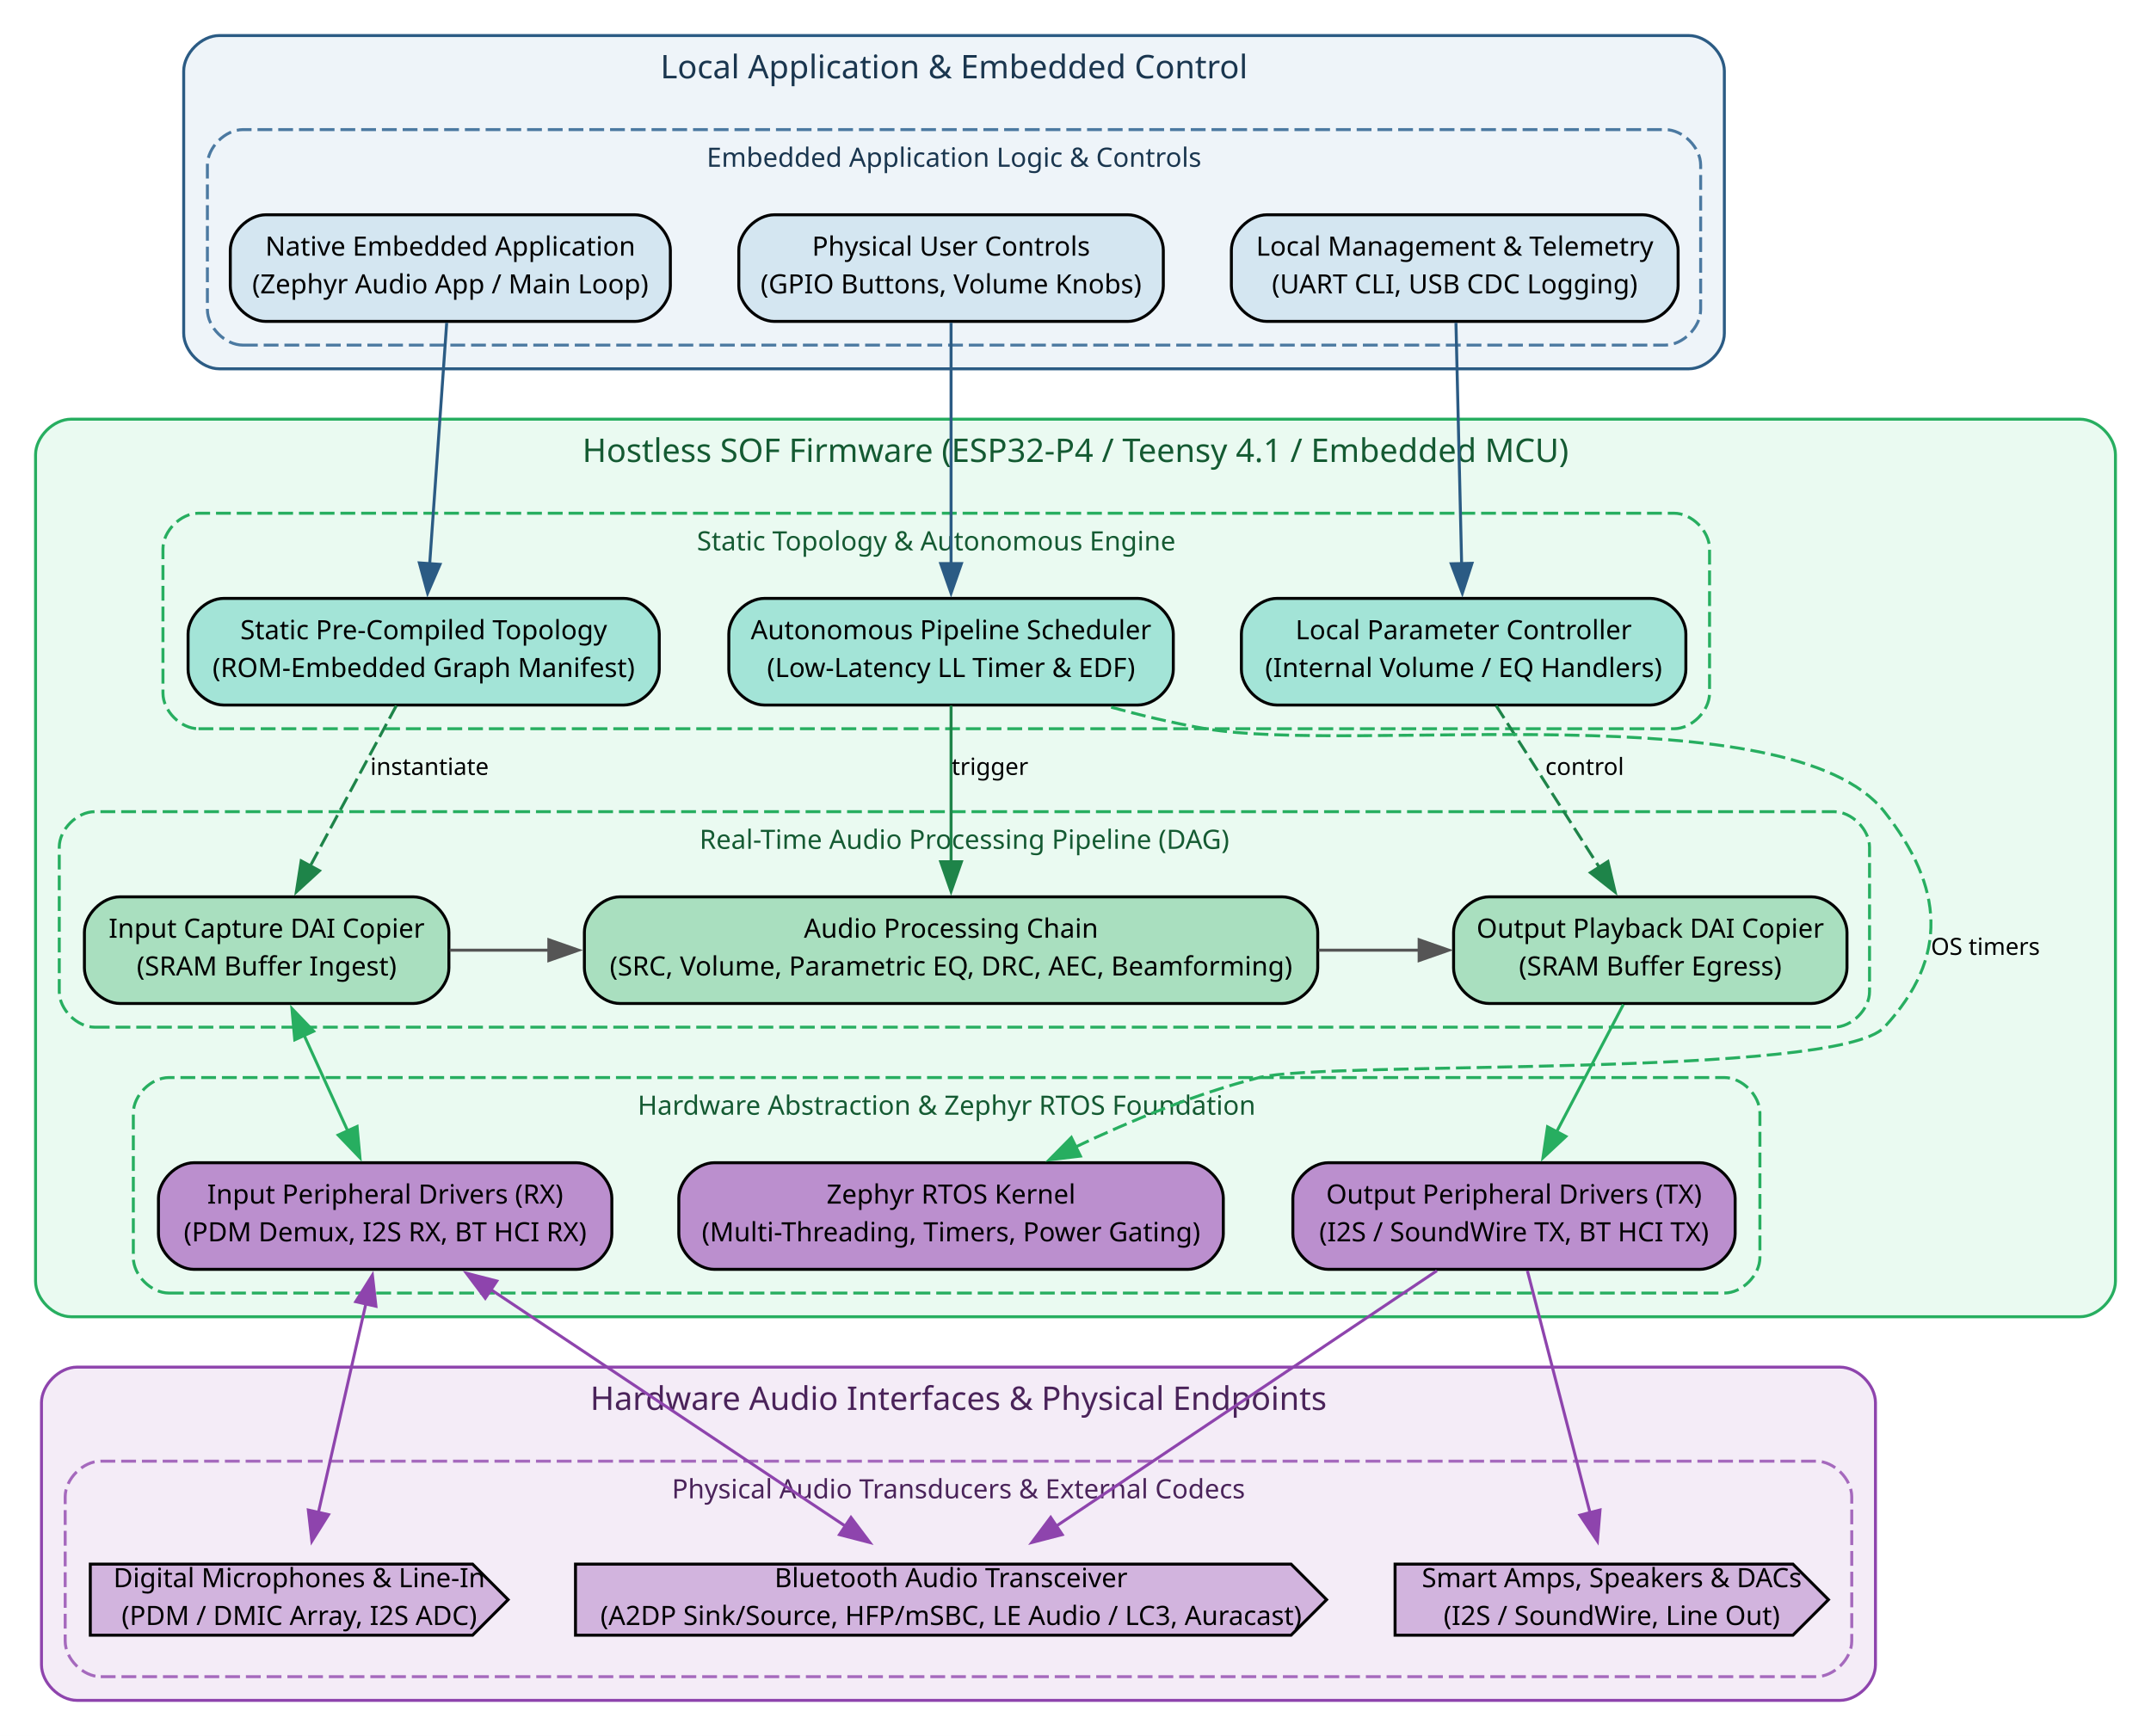
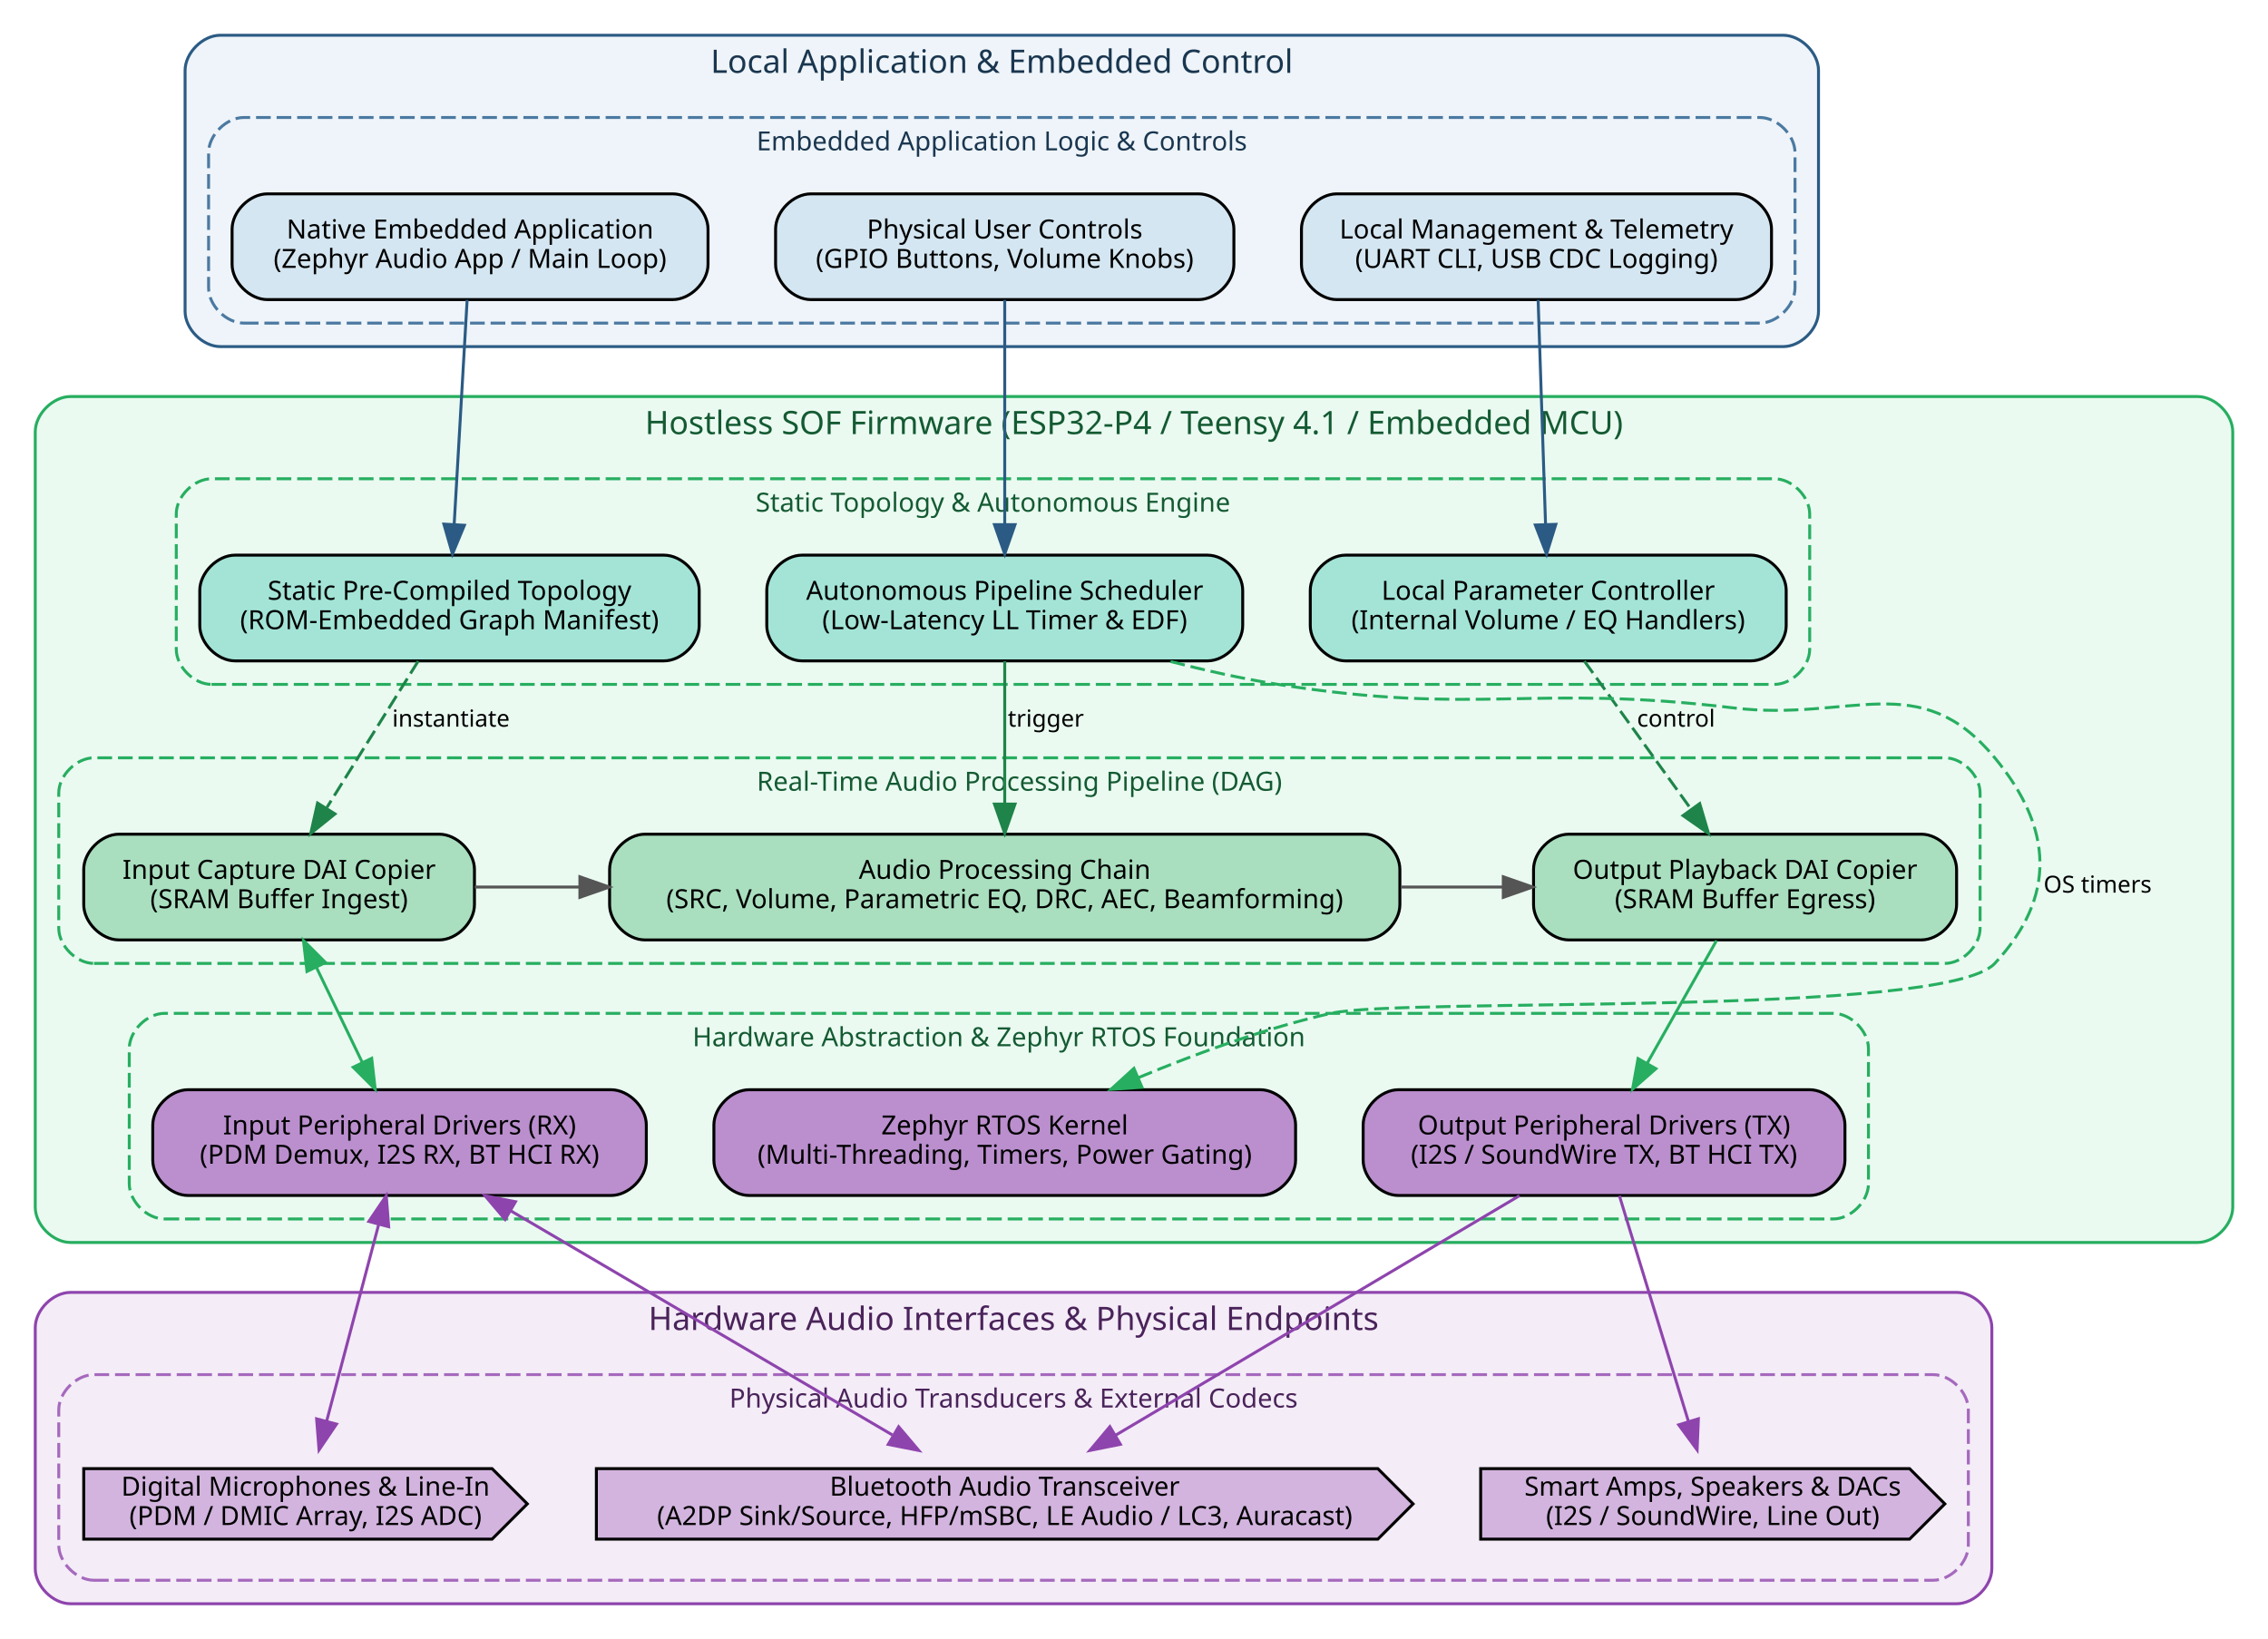
- <svg xmlns="http://www.w3.org/2000/svg" width="726pt" height="586pt" viewBox="0.00 0.00 726.00 586.00">
-   <g id="graph0" class="graph" transform="scale(1 1) rotate(0) translate(4 582)">
-     <polygon fill="white" stroke="none" points="-4,4 -4,-582 722,-582 722,4 -4,4" />
+ <svg xmlns="http://www.w3.org/2000/svg" width="772pt" height="558pt" viewBox="0.00 0.00 772.00 558.00">
+   <g id="graph0" class="graph" transform="scale(1 1) rotate(0) translate(4 554)">
+     <polygon fill="white" stroke="transparent" points="-4,4 -4,-554 768,-554 768,4 -4,4" />
    <g id="clust1" class="cluster">
-       <path fill="#eef4f9" stroke="#2b5b84" d="M70,-457.5C70,-457.5 566,-457.5 566,-457.5 572,-457.5 578,-463.5 578,-469.5 578,-469.5 578,-558 578,-558 578,-564 572,-570 566,-570 566,-570 70,-570 70,-570 64,-570 58,-564 58,-558 58,-558 58,-469.5 58,-469.5 58,-463.5 64,-457.5 70,-457.5" />
-       <text xml:space="preserve" text-anchor="middle" x="318" y="-555.55" font-family="Verdana-Bold" font-size="11.00" fill="#1a364f">Local Application &amp; Embedded Control</text>
+       <path fill="#eef4f9" stroke="#2b5b84" d="M71,-436C71,-436 603,-436 603,-436 609,-436 615,-442 615,-448 615,-448 615,-530 615,-530 615,-536 609,-542 603,-542 603,-542 71,-542 71,-542 65,-542 59,-536 59,-530 59,-530 59,-448 59,-448 59,-442 65,-436 71,-436" />
+       <text text-anchor="middle" x="337" y="-529.2" font-family="Verdana-Bold" font-size="11.00" fill="#1a364f">Local Application &amp; Embedded Control</text>
    </g>
    <g id="clust2" class="cluster">
-       <path fill="none" stroke="#4b79a1" stroke-dasharray="5,2" d="M78,-465.5C78,-465.5 558,-465.5 558,-465.5 564,-465.5 570,-471.5 570,-477.5 570,-477.5 570,-526.25 570,-526.25 570,-532.25 564,-538.25 558,-538.25 558,-538.25 78,-538.25 78,-538.25 72,-538.25 66,-532.25 66,-526.25 66,-526.25 66,-477.5 66,-477.5 66,-471.5 72,-465.5 78,-465.5" />
-       <text xml:space="preserve" text-anchor="middle" x="318" y="-525.7" font-family="Verdana-Bold" font-size="9.00" fill="#1a364f">Embedded Application Logic &amp; Controls</text>
+       <path fill="none" stroke="#4b79a1" stroke-dasharray="5,2" d="M79,-444C79,-444 595,-444 595,-444 601,-444 607,-450 607,-456 607,-456 607,-502 607,-502 607,-508 601,-514 595,-514 595,-514 79,-514 79,-514 73,-514 67,-508 67,-502 67,-502 67,-456 67,-456 67,-450 73,-444 79,-444" />
+       <text text-anchor="middle" x="337" y="-502.8" font-family="Verdana-Bold" font-size="9.00" fill="#1a364f">Embedded Application Logic &amp; Controls</text>
    </g>
    <g id="clust4" class="cluster">
-       <path fill="#eafaf1" stroke="#27ae60" d="M20,-137.5C20,-137.5 698,-137.5 698,-137.5 704,-137.5 710,-143.5 710,-149.5 710,-149.5 710,-428.5 710,-428.5 710,-434.5 704,-440.5 698,-440.5 698,-440.5 20,-440.5 20,-440.5 14,-440.5 8,-434.5 8,-428.5 8,-428.5 8,-149.5 8,-149.5 8,-143.5 14,-137.5 20,-137.5" />
-       <text xml:space="preserve" text-anchor="middle" x="359" y="-426.05" font-family="Verdana-Bold" font-size="11.00" fill="#145a32">Hostless SOF Firmware (ESP32-P4 / Teensy 4.1 / Embedded MCU)</text>
+       <path fill="#eafaf1" stroke="#27ae60" d="M20,-131C20,-131 744,-131 744,-131 750,-131 756,-137 756,-143 756,-143 756,-407 756,-407 756,-413 750,-419 744,-419 744,-419 20,-419 20,-419 14,-419 8,-413 8,-407 8,-407 8,-143 8,-143 8,-137 14,-131 20,-131" />
+       <text text-anchor="middle" x="382" y="-406.2" font-family="Verdana-Bold" font-size="11.00" fill="#145a32">Hostless SOF Firmware (ESP32-P4 / Teensy 4.1 / Embedded MCU)</text>
    </g>
    <g id="clust5" class="cluster">
-       <path fill="none" stroke="#27ae60" stroke-dasharray="5,2" d="M63,-336C63,-336 561,-336 561,-336 567,-336 573,-342 573,-348 573,-348 573,-396.75 573,-396.75 573,-402.75 567,-408.75 561,-408.75 561,-408.75 63,-408.75 63,-408.75 57,-408.75 51,-402.75 51,-396.75 51,-396.75 51,-348 51,-348 51,-342 57,-336 63,-336" />
-       <text xml:space="preserve" text-anchor="middle" x="312" y="-396.2" font-family="Verdana-Bold" font-size="9.00" fill="#145a32">Static Topology &amp; Autonomous Engine</text>
+       <path fill="none" stroke="#27ae60" stroke-dasharray="5,2" d="M68,-321C68,-321 600,-321 600,-321 606,-321 612,-327 612,-333 612,-333 612,-379 612,-379 612,-385 606,-391 600,-391 600,-391 68,-391 68,-391 62,-391 56,-385 56,-379 56,-379 56,-333 56,-333 56,-327 62,-321 68,-321" />
+       <text text-anchor="middle" x="334" y="-379.8" font-family="Verdana-Bold" font-size="9.00" fill="#145a32">Static Topology &amp; Autonomous Engine</text>
    </g>
    <g id="clust7" class="cluster">
-       <path fill="none" stroke="#27ae60" stroke-dasharray="5,2" d="M28,-235.25C28,-235.25 615,-235.25 615,-235.25 621,-235.25 627,-241.25 627,-247.25 627,-247.25 627,-296 627,-296 627,-302 621,-308 615,-308 615,-308 28,-308 28,-308 22,-308 16,-302 16,-296 16,-296 16,-247.25 16,-247.25 16,-241.25 22,-235.25 28,-235.25" />
-       <text xml:space="preserve" text-anchor="middle" x="321.5" y="-295.45" font-family="Verdana-Bold" font-size="9.00" fill="#145a32">Real-Time Audio Processing Pipeline (DAG)</text>
+       <path fill="none" stroke="#27ae60" stroke-dasharray="5,2" d="M28,-226C28,-226 658,-226 658,-226 664,-226 670,-232 670,-238 670,-238 670,-284 670,-284 670,-290 664,-296 658,-296 658,-296 28,-296 28,-296 22,-296 16,-290 16,-284 16,-284 16,-238 16,-238 16,-232 22,-226 28,-226" />
+       <text text-anchor="middle" x="343" y="-284.8" font-family="Verdana-Bold" font-size="9.00" fill="#145a32">Real-Time Audio Processing Pipeline (DAG)</text>
    </g>
    <g id="clust9" class="cluster">
-       <path fill="none" stroke="#27ae60" stroke-dasharray="5,2" d="M53,-145.5C53,-145.5 578,-145.5 578,-145.5 584,-145.5 590,-151.5 590,-157.5 590,-157.5 590,-206.25 590,-206.25 590,-212.25 584,-218.25 578,-218.25 578,-218.25 53,-218.25 53,-218.25 47,-218.25 41,-212.25 41,-206.25 41,-206.25 41,-157.5 41,-157.5 41,-151.5 47,-145.5 53,-145.5" />
-       <text xml:space="preserve" text-anchor="middle" x="315.5" y="-205.7" font-family="Verdana-Bold" font-size="9.00" fill="#145a32">Hardware Abstraction &amp; Zephyr RTOS Foundation</text>
+       <path fill="none" stroke="#27ae60" stroke-dasharray="5,2" d="M52,-139C52,-139 620,-139 620,-139 626,-139 632,-145 632,-151 632,-151 632,-197 632,-197 632,-203 626,-209 620,-209 620,-209 52,-209 52,-209 46,-209 40,-203 40,-197 40,-197 40,-151 40,-151 40,-145 46,-139 52,-139" />
+       <text text-anchor="middle" x="336" y="-197.8" font-family="Verdana-Bold" font-size="9.00" fill="#145a32">Hardware Abstraction &amp; Zephyr RTOS Foundation</text>
    </g>
    <g id="clust11" class="cluster">
-       <path fill="#f4ecf7" stroke="#8e44ad" d="M22,-8C22,-8 617,-8 617,-8 623,-8 629,-14 629,-20 629,-20 629,-108.5 629,-108.5 629,-114.5 623,-120.5 617,-120.5 617,-120.5 22,-120.5 22,-120.5 16,-120.5 10,-114.5 10,-108.5 10,-108.5 10,-20 10,-20 10,-14 16,-8 22,-8" />
-       <text xml:space="preserve" text-anchor="middle" x="319.5" y="-106.05" font-family="Verdana-Bold" font-size="11.00" fill="#4a235a">Hardware Audio Interfaces &amp; Physical Endpoints</text>
+       <path fill="#f4ecf7" stroke="#8e44ad" d="M20,-8C20,-8 662,-8 662,-8 668,-8 674,-14 674,-20 674,-20 674,-102 674,-102 674,-108 668,-114 662,-114 662,-114 20,-114 20,-114 14,-114 8,-108 8,-102 8,-102 8,-20 8,-20 8,-14 14,-8 20,-8" />
+       <text text-anchor="middle" x="341" y="-101.2" font-family="Verdana-Bold" font-size="11.00" fill="#4a235a">Hardware Audio Interfaces &amp; Physical Endpoints</text>
    </g>
    <g id="clust12" class="cluster">
-       <path fill="none" stroke="#a569bd" stroke-dasharray="5,2" d="M30,-16C30,-16 609,-16 609,-16 615,-16 621,-22 621,-28 621,-28 621,-76.75 621,-76.75 621,-82.75 615,-88.75 609,-88.75 609,-88.75 30,-88.75 30,-88.75 24,-88.75 18,-82.75 18,-76.75 18,-76.75 18,-28 18,-28 18,-22 24,-16 30,-16" />
-       <text xml:space="preserve" text-anchor="middle" x="319.5" y="-76.2" font-family="Verdana-Bold" font-size="9.00" fill="#4a235a">Physical Audio Transducers &amp; External Codecs</text>
+       <path fill="none" stroke="#a569bd" stroke-dasharray="5,2" d="M28,-16C28,-16 654,-16 654,-16 660,-16 666,-22 666,-28 666,-28 666,-74 666,-74 666,-80 660,-86 654,-86 654,-86 28,-86 28,-86 22,-86 16,-80 16,-74 16,-74 16,-28 16,-28 16,-22 22,-16 28,-16" />
+       <text text-anchor="middle" x="341" y="-74.8" font-family="Verdana-Bold" font-size="9.00" fill="#4a235a">Physical Audio Transducers &amp; External Codecs</text>
    </g>
    <g id="node1" class="node">
-       <path fill="#d4e6f1" stroke="black" d="M210.26,-509.5C210.26,-509.5 85.74,-509.5 85.74,-509.5 79.74,-509.5 73.73,-503.5 73.73,-497.5 73.73,-497.5 73.73,-485.5 73.73,-485.5 73.73,-479.5 79.73,-473.5 85.73,-473.5 85.73,-473.5 210.26,-473.5 210.26,-473.5 216.26,-473.5 222.26,-479.5 222.26,-485.5 222.26,-485.5 222.26,-497.5 222.26,-497.5 222.26,-503.5 216.26,-509.5 210.26,-509.5" />
-       <text xml:space="preserve" text-anchor="middle" x="148" y="-495.7" font-family="verdana" font-size="9.00">Native Embedded Application</text>
-       <text xml:space="preserve" text-anchor="middle" x="148" y="-482.95" font-family="verdana" font-size="9.00">(Zephyr Audio App / Main Loop)</text>
+       <path fill="#d4e6f1" stroke="black" d="M225,-488C225,-488 87,-488 87,-488 81,-488 75,-482 75,-476 75,-476 75,-464 75,-464 75,-458 81,-452 87,-452 87,-452 225,-452 225,-452 231,-452 237,-458 237,-464 237,-464 237,-476 237,-476 237,-482 231,-488 225,-488" />
+       <text text-anchor="middle" x="156" y="-472.8" font-family="verdana" font-size="9.00">Native Embedded Application</text>
+       <text text-anchor="middle" x="156" y="-462.8" font-family="verdana" font-size="9.00">(Zephyr Audio App / Main Loop)</text>
    </g>
    <g id="node4" class="node">
-       <path fill="#a3e4d7" stroke="black" d="M206.51,-380C206.51,-380 71.49,-380 71.49,-380 65.49,-380 59.48,-374 59.48,-368 59.48,-368 59.48,-356 59.48,-356 59.48,-350 65.48,-344 71.48,-344 71.48,-344 206.51,-344 206.51,-344 212.51,-344 218.51,-350 218.51,-356 218.51,-356 218.51,-368 218.51,-368 218.51,-374 212.51,-380 206.51,-380" />
-       <text xml:space="preserve" text-anchor="middle" x="139" y="-366.2" font-family="verdana" font-size="9.00">Static Pre-Compiled Topology</text>
-       <text xml:space="preserve" text-anchor="middle" x="139" y="-353.45" font-family="verdana" font-size="9.00">(ROM-Embedded Graph Manifest)</text>
+       <path fill="#a3e4d7" stroke="black" d="M222,-365C222,-365 76,-365 76,-365 70,-365 64,-359 64,-353 64,-353 64,-341 64,-341 64,-335 70,-329 76,-329 76,-329 222,-329 222,-329 228,-329 234,-335 234,-341 234,-341 234,-353 234,-353 234,-359 228,-365 222,-365" />
+       <text text-anchor="middle" x="149" y="-349.8" font-family="verdana" font-size="9.00">Static Pre-Compiled Topology</text>
+       <text text-anchor="middle" x="149" y="-339.8" font-family="verdana" font-size="9.00">(ROM-Embedded Graph Manifest)</text>
    </g>
    <g id="edge6" class="edge">
-       <path fill="none" stroke="#2b5b84" d="M146.77,-473.04C145.29,-452.06 142.78,-416.56 141.02,-391.57" />
-       <polygon fill="#2b5b84" stroke="#2b5b84" points="144.52,-391.49 140.32,-381.76 137.54,-391.98 144.52,-391.49" />
+       <path fill="none" stroke="#2b5b84" d="M155.01,-451.92C153.86,-432.04 151.95,-398.92 150.59,-375.42" />
+       <polygon fill="#2b5b84" stroke="#2b5b84" points="154.08,-375.17 150.01,-365.38 147.09,-375.57 154.08,-375.17" />
    </g>
    <g id="node2" class="node">
-       <path fill="#d4e6f1" stroke="black" d="M376.64,-509.5C376.64,-509.5 257.36,-509.5 257.36,-509.5 251.36,-509.5 245.36,-503.5 245.36,-497.5 245.36,-497.5 245.36,-485.5 245.36,-485.5 245.36,-479.5 251.36,-473.5 257.36,-473.5 257.36,-473.5 376.64,-473.5 376.64,-473.5 382.64,-473.5 388.64,-479.5 388.64,-485.5 388.64,-485.5 388.64,-497.5 388.64,-497.5 388.64,-503.5 382.64,-509.5 376.64,-509.5" />
-       <text xml:space="preserve" text-anchor="middle" x="317" y="-495.7" font-family="verdana" font-size="9.00">Physical User Controls</text>
-       <text xml:space="preserve" text-anchor="middle" x="317" y="-482.95" font-family="verdana" font-size="9.00">(GPIO Buttons, Volume Knobs)</text>
+       <path fill="#d4e6f1" stroke="black" d="M404,-488C404,-488 272,-488 272,-488 266,-488 260,-482 260,-476 260,-476 260,-464 260,-464 260,-458 266,-452 272,-452 272,-452 404,-452 404,-452 410,-452 416,-458 416,-464 416,-464 416,-476 416,-476 416,-482 410,-488 404,-488" />
+       <text text-anchor="middle" x="338" y="-472.8" font-family="verdana" font-size="9.00">Physical User Controls</text>
+       <text text-anchor="middle" x="338" y="-462.8" font-family="verdana" font-size="9.00">(GPIO Buttons, Volume Knobs)</text>
    </g>
    <g id="node5" class="node">
-       <path fill="#a3e4d7" stroke="black" d="M380.01,-380C380.01,-380 253.99,-380 253.99,-380 247.99,-380 241.99,-374 241.99,-368 241.99,-368 241.99,-356 241.99,-356 241.99,-350 247.99,-344 253.99,-344 253.99,-344 380.01,-344 380.01,-344 386.01,-344 392.01,-350 392.01,-356 392.01,-356 392.01,-368 392.01,-368 392.01,-374 386.01,-380 380.01,-380" />
-       <text xml:space="preserve" text-anchor="middle" x="317" y="-366.2" font-family="verdana" font-size="9.00">Autonomous Pipeline Scheduler</text>
-       <text xml:space="preserve" text-anchor="middle" x="317" y="-353.45" font-family="verdana" font-size="9.00">(Low-Latency LL Timer &amp; EDF)</text>
+       <path fill="#a3e4d7" stroke="black" d="M407,-365C407,-365 269,-365 269,-365 263,-365 257,-359 257,-353 257,-353 257,-341 257,-341 257,-335 263,-329 269,-329 269,-329 407,-329 407,-329 413,-329 419,-335 419,-341 419,-341 419,-353 419,-353 419,-359 413,-365 407,-365" />
+       <text text-anchor="middle" x="338" y="-349.8" font-family="verdana" font-size="9.00">Autonomous Pipeline Scheduler</text>
+       <text text-anchor="middle" x="338" y="-339.8" font-family="verdana" font-size="9.00">(Low-Latency LL Timer &amp; EDF)</text>
    </g>
    <g id="edge3" class="edge">
-       <path fill="none" stroke="#2b5b84" d="M317,-473.04C317,-452.06 317,-416.56 317,-391.57" />
-       <polygon fill="#2b5b84" stroke="#2b5b84" points="320.5,-391.76 317,-381.76 313.5,-391.76 320.5,-391.76" />
+       <path fill="none" stroke="#2b5b84" d="M338,-451.92C338,-432.04 338,-398.92 338,-375.42" />
+       <polygon fill="#2b5b84" stroke="#2b5b84" points="341.5,-375.38 338,-365.38 334.5,-375.38 341.5,-375.38" />
    </g>
    <g id="node3" class="node">
-       <path fill="#d4e6f1" stroke="black" d="M550.39,-509.5C550.39,-509.5 423.61,-509.5 423.61,-509.5 417.61,-509.5 411.61,-503.5 411.61,-497.5 411.61,-497.5 411.61,-485.5 411.61,-485.5 411.61,-479.5 417.61,-473.5 423.61,-473.5 423.61,-473.5 550.39,-473.5 550.39,-473.5 556.39,-473.5 562.39,-479.5 562.39,-485.5 562.39,-485.5 562.39,-497.5 562.39,-497.5 562.39,-503.5 556.39,-509.5 550.39,-509.5" />
-       <text xml:space="preserve" text-anchor="middle" x="487" y="-495.7" font-family="verdana" font-size="9.00">Local Management &amp; Telemetry</text>
-       <text xml:space="preserve" text-anchor="middle" x="487" y="-482.95" font-family="verdana" font-size="9.00">(UART CLI, USB CDC Logging)</text>
+       <path fill="#d4e6f1" stroke="black" d="M587,-488C587,-488 451,-488 451,-488 445,-488 439,-482 439,-476 439,-476 439,-464 439,-464 439,-458 445,-452 451,-452 451,-452 587,-452 587,-452 593,-452 599,-458 599,-464 599,-464 599,-476 599,-476 599,-482 593,-488 587,-488" />
+       <text text-anchor="middle" x="519" y="-472.8" font-family="verdana" font-size="9.00">Local Management &amp; Telemetry</text>
+       <text text-anchor="middle" x="519" y="-462.8" font-family="verdana" font-size="9.00">(UART CLI, USB CDC Logging)</text>
    </g>
    <g id="node6" class="node">
-       <path fill="#a3e4d7" stroke="black" d="M553.01,-380C553.01,-380 426.99,-380 426.99,-380 420.99,-380 414.99,-374 414.99,-368 414.99,-368 414.99,-356 414.99,-356 414.99,-350 420.99,-344 426.99,-344 426.99,-344 553.01,-344 553.01,-344 559.01,-344 565.01,-350 565.01,-356 565.01,-356 565.01,-368 565.01,-368 565.01,-374 559.01,-380 553.01,-380" />
-       <text xml:space="preserve" text-anchor="middle" x="490" y="-366.2" font-family="verdana" font-size="9.00">Local Parameter Controller</text>
-       <text xml:space="preserve" text-anchor="middle" x="490" y="-353.45" font-family="verdana" font-size="9.00">(Internal Volume / EQ Handlers)</text>
+       <path fill="#a3e4d7" stroke="black" d="M592,-365C592,-365 454,-365 454,-365 448,-365 442,-359 442,-353 442,-353 442,-341 442,-341 442,-335 448,-329 454,-329 454,-329 592,-329 592,-329 598,-329 604,-335 604,-341 604,-341 604,-353 604,-353 604,-359 598,-365 592,-365" />
+       <text text-anchor="middle" x="523" y="-349.8" font-family="verdana" font-size="9.00">Local Parameter Controller</text>
+       <text text-anchor="middle" x="523" y="-339.8" font-family="verdana" font-size="9.00">(Internal Volume / EQ Handlers)</text>
    </g>
    <g id="edge7" class="edge">
-       <path fill="none" stroke="#2b5b84" d="M487.41,-473.04C487.9,-452.06 488.74,-416.56 489.33,-391.57" />
-       <polygon fill="#2b5b84" stroke="#2b5b84" points="492.82,-391.84 489.56,-381.76 485.82,-391.68 492.82,-391.84" />
+       <path fill="none" stroke="#2b5b84" d="M519.56,-451.92C520.22,-432.04 521.32,-398.92 522.09,-375.42" />
+       <polygon fill="#2b5b84" stroke="#2b5b84" points="525.59,-375.49 522.43,-365.38 518.6,-375.26 525.59,-375.49" />
    </g>
    <g id="node7" class="node">
-       <path fill="#a9dfbf" stroke="black" d="M135.51,-279.25C135.51,-279.25 36.49,-279.25 36.49,-279.25 30.49,-279.25 24.49,-273.25 24.49,-267.25 24.49,-267.25 24.49,-255.25 24.49,-255.25 24.49,-249.25 30.49,-243.25 36.49,-243.25 36.49,-243.25 135.51,-243.25 135.51,-243.25 141.51,-243.25 147.51,-249.25 147.51,-255.25 147.51,-255.25 147.51,-267.25 147.51,-267.25 147.51,-273.25 141.51,-279.25 135.51,-279.25" />
-       <text xml:space="preserve" text-anchor="middle" x="86" y="-265.45" font-family="verdana" font-size="9.00">Input Capture DAI Copier</text>
-       <text xml:space="preserve" text-anchor="middle" x="86" y="-252.7" font-family="verdana" font-size="9.00">(SRAM Buffer Ingest)</text>
+       <path fill="#a9dfbf" stroke="black" d="M145.5,-270C145.5,-270 36.5,-270 36.5,-270 30.5,-270 24.5,-264 24.5,-258 24.5,-258 24.5,-246 24.5,-246 24.5,-240 30.5,-234 36.5,-234 36.5,-234 145.5,-234 145.5,-234 151.5,-234 157.5,-240 157.5,-246 157.5,-246 157.5,-258 157.5,-258 157.5,-264 151.5,-270 145.5,-270" />
+       <text text-anchor="middle" x="91" y="-254.8" font-family="verdana" font-size="9.00">Input Capture DAI Copier</text>
+       <text text-anchor="middle" x="91" y="-244.8" font-family="verdana" font-size="9.00">(SRAM Buffer Ingest)</text>
    </g>
    <g id="edge8" class="edge">
-       <path fill="none" stroke="#1e8449" stroke-dasharray="5,2" d="M129.77,-343.8C121.76,-328.88 110.03,-307.02 100.73,-289.69" />
-       <polygon fill="#1e8449" stroke="#1e8449" points="103.83,-288.07 96.02,-280.92 97.66,-291.39 103.83,-288.07" />
-       <text xml:space="preserve" text-anchor="middle" x="140.97" y="-320.4" font-family="verdana" font-size="8.00">instantiate</text>
+       <path fill="none" stroke="#1e8449" stroke-dasharray="5,2" d="M138.36,-328.94C129.67,-315 117.24,-295.07 107.29,-279.12" />
+       <polygon fill="#1e8449" stroke="#1e8449" points="110.03,-276.9 101.77,-270.26 104.09,-280.6 110.03,-276.9" />
+       <text text-anchor="middle" x="149.5" y="-306.6" font-family="verdana" font-size="8.00">instantiate</text>
    </g>
    <g id="node8" class="node">
-       <path fill="#a9dfbf" stroke="black" d="M428.76,-279.25C428.76,-279.25 205.24,-279.25 205.24,-279.25 199.24,-279.25 193.24,-273.25 193.24,-267.25 193.24,-267.25 193.24,-255.25 193.24,-255.25 193.24,-249.25 199.24,-243.25 205.24,-243.25 205.24,-243.25 428.76,-243.25 428.76,-243.25 434.76,-243.25 440.76,-249.25 440.76,-255.25 440.76,-255.25 440.76,-267.25 440.76,-267.25 440.76,-273.25 434.76,-279.25 428.76,-279.25" />
-       <text xml:space="preserve" text-anchor="middle" x="317" y="-265.45" font-family="verdana" font-size="9.00">Audio Processing Chain</text>
-       <text xml:space="preserve" text-anchor="middle" x="317" y="-252.7" font-family="verdana" font-size="9.00">(SRC, Volume, Parametric EQ, DRC, AEC, Beamforming)</text>
+       <path fill="#a9dfbf" stroke="black" d="M460.5,-270C460.5,-270 215.5,-270 215.5,-270 209.5,-270 203.5,-264 203.5,-258 203.5,-258 203.5,-246 203.5,-246 203.5,-240 209.5,-234 215.5,-234 215.5,-234 460.5,-234 460.5,-234 466.5,-234 472.5,-240 472.5,-246 472.5,-246 472.5,-258 472.5,-258 472.5,-264 466.5,-270 460.5,-270" />
+       <text text-anchor="middle" x="338" y="-254.8" font-family="verdana" font-size="9.00">Audio Processing Chain</text>
+       <text text-anchor="middle" x="338" y="-244.8" font-family="verdana" font-size="9.00">(SRC, Volume, Parametric EQ, DRC, AEC, Beamforming)</text>
    </g>
    <g id="edge4" class="edge">
-       <path fill="none" stroke="#1e8449" d="M317,-343.8C317,-329.16 317,-307.84 317,-290.68" />
-       <polygon fill="#1e8449" stroke="#1e8449" points="320.5,-291.1 317,-281.1 313.5,-291.1 320.5,-291.1" />
-       <text xml:space="preserve" text-anchor="middle" x="330.12" y="-320.4" font-family="verdana" font-size="8.00">trigger</text>
+       <path fill="none" stroke="#1e8449" d="M338,-328.94C338,-315.39 338,-296.18 338,-280.47" />
+       <polygon fill="#1e8449" stroke="#1e8449" points="341.5,-280.26 338,-270.26 334.5,-280.26 341.5,-280.26" />
+       <text text-anchor="middle" x="352" y="-306.6" font-family="verdana" font-size="8.00">trigger</text>
    </g>
    <g id="node9" class="node">
-       <path fill="#a9dfbf" stroke="black" d="M607.39,-279.25C607.39,-279.25 498.61,-279.25 498.61,-279.25 492.61,-279.25 486.61,-273.25 486.61,-267.25 486.61,-267.25 486.61,-255.25 486.61,-255.25 486.61,-249.25 492.61,-243.25 498.61,-243.25 498.61,-243.25 607.39,-243.25 607.39,-243.25 613.39,-243.25 619.39,-249.25 619.39,-255.25 619.39,-255.25 619.39,-267.25 619.39,-267.25 619.39,-273.25 613.39,-279.25 607.39,-279.25" />
-       <text xml:space="preserve" text-anchor="middle" x="553" y="-265.45" font-family="verdana" font-size="9.00">Output Playback DAI Copier</text>
-       <text xml:space="preserve" text-anchor="middle" x="553" y="-252.7" font-family="verdana" font-size="9.00">(SRAM Buffer Egress)</text>
+       <path fill="#a9dfbf" stroke="black" d="M650,-270C650,-270 530,-270 530,-270 524,-270 518,-264 518,-258 518,-258 518,-246 518,-246 518,-240 524,-234 530,-234 530,-234 650,-234 650,-234 656,-234 662,-240 662,-246 662,-246 662,-258 662,-258 662,-264 656,-270 650,-270" />
+       <text text-anchor="middle" x="590" y="-254.8" font-family="verdana" font-size="9.00">Output Playback DAI Copier</text>
+       <text text-anchor="middle" x="590" y="-244.8" font-family="verdana" font-size="9.00">(SRAM Buffer Egress)</text>
    </g>
    <g id="edge9" class="edge">
-       <path fill="none" stroke="#1e8449" stroke-dasharray="5,2" d="M500.97,-343.8C510.58,-328.74 524.7,-306.61 535.81,-289.2" />
-       <polygon fill="#1e8449" stroke="#1e8449" points="538.7,-291.17 541.13,-280.86 532.8,-287.41 538.7,-291.17" />
-       <text xml:space="preserve" text-anchor="middle" x="530.85" y="-320.4" font-family="verdana" font-size="8.00">control</text>
+       <path fill="none" stroke="#1e8449" stroke-dasharray="5,2" d="M535.29,-328.94C545.43,-314.87 559.96,-294.69 571.5,-278.67" />
+       <polygon fill="#1e8449" stroke="#1e8449" points="574.56,-280.42 577.56,-270.26 568.88,-276.33 574.56,-280.42" />
+       <text text-anchor="middle" x="566.5" y="-306.6" font-family="verdana" font-size="8.00">control</text>
    </g>
    <g id="edge1" class="edge">
-       <path fill="none" stroke="#555555" d="M147.81,-261.25C159.05,-261.25 170.28,-261.25 181.52,-261.25" />
-       <polygon fill="#555555" stroke="#555555" points="181.24,-264.75 191.24,-261.25 181.24,-257.75 181.24,-264.75" />
+       <path fill="none" stroke="#555555" d="M157.57,-252C169.5,-252 181.43,-252 193.36,-252" />
+       <polygon fill="#555555" stroke="#555555" points="193.39,-255.5 203.39,-252 193.39,-248.5 193.39,-255.5" />
    </g>
    <g id="edge2" class="edge">
-       <path fill="none" stroke="#555555" d="M440.99,-261.25C452.37,-261.25 463.74,-261.25 475.12,-261.25" />
-       <polygon fill="#555555" stroke="#555555" points="474.98,-264.75 484.98,-261.25 474.98,-257.75 474.98,-264.75" />
+       <path fill="none" stroke="#555555" d="M472.86,-252C484.42,-252 495.98,-252 507.54,-252" />
+       <polygon fill="#555555" stroke="#555555" points="507.7,-255.5 517.7,-252 507.7,-248.5 507.7,-255.5" />
    </g>
    <g id="node11" class="node">
-       <path fill="#bb8fce" stroke="black" d="M396.89,-189.5C396.89,-189.5 237.11,-189.5 237.11,-189.5 231.11,-189.5 225.11,-183.5 225.11,-177.5 225.11,-177.5 225.11,-165.5 225.11,-165.5 225.11,-159.5 231.11,-153.5 237.11,-153.5 237.11,-153.5 396.89,-153.5 396.89,-153.5 402.89,-153.5 408.89,-159.5 408.89,-165.5 408.89,-165.5 408.89,-177.5 408.89,-177.5 408.89,-183.5 402.89,-189.5 396.89,-189.5" />
-       <text xml:space="preserve" text-anchor="middle" x="317" y="-175.7" font-family="verdana" font-size="9.00">Zephyr RTOS Kernel</text>
-       <text xml:space="preserve" text-anchor="middle" x="317" y="-162.95" font-family="verdana" font-size="9.00">(Multi-Threading, Timers, Power Gating)</text>
+       <path fill="#bb8fce" stroke="black" d="M425,-183C425,-183 251,-183 251,-183 245,-183 239,-177 239,-171 239,-171 239,-159 239,-159 239,-153 245,-147 251,-147 251,-147 425,-147 425,-147 431,-147 437,-153 437,-159 437,-159 437,-171 437,-171 437,-177 431,-183 425,-183" />
+       <text text-anchor="middle" x="338" y="-167.8" font-family="verdana" font-size="9.00">Zephyr RTOS Kernel</text>
+       <text text-anchor="middle" x="338" y="-157.8" font-family="verdana" font-size="9.00">(Multi-Threading, Timers, Power Gating)</text>
    </g>
    <g id="node12" class="node">
-       <path fill="#bb8fce" stroke="black" d="M569.64,-189.5C569.64,-189.5 444.36,-189.5 444.36,-189.5 438.36,-189.5 432.36,-183.5 432.36,-177.5 432.36,-177.5 432.36,-165.5 432.36,-165.5 432.36,-159.5 438.36,-153.5 444.36,-153.5 444.36,-153.5 569.64,-153.5 569.64,-153.5 575.64,-153.5 581.64,-159.5 581.64,-165.5 581.64,-165.5 581.64,-177.5 581.64,-177.5 581.64,-183.5 575.64,-189.5 569.64,-189.5" />
-       <text xml:space="preserve" text-anchor="middle" x="507" y="-175.7" font-family="verdana" font-size="9.00">Output Peripheral Drivers (TX)</text>
-       <text xml:space="preserve" text-anchor="middle" x="507" y="-162.95" font-family="verdana" font-size="9.00">(I2S / SoundWire TX, BT HCI TX)</text>
+       <path fill="#bb8fce" stroke="black" d="M612,-183C612,-183 472,-183 472,-183 466,-183 460,-177 460,-171 460,-171 460,-159 460,-159 460,-153 466,-147 472,-147 472,-147 612,-147 612,-147 618,-147 624,-153 624,-159 624,-159 624,-171 624,-171 624,-177 618,-183 612,-183" />
+       <text text-anchor="middle" x="542" y="-167.8" font-family="verdana" font-size="9.00">Output Peripheral Drivers (TX)</text>
+       <text text-anchor="middle" x="542" y="-157.8" font-family="verdana" font-size="9.00">(I2S / SoundWire TX, BT HCI TX)</text>
    </g>
    <g id="edge11" class="edge">
-       <path fill="none" stroke="#27ae60" d="M543.91,-242.91C537.49,-230.65 528.74,-213.97 521.37,-199.92" />
-       <polygon fill="#27ae60" stroke="#27ae60" points="524.51,-198.37 516.77,-191.14 518.32,-201.62 524.51,-198.37" />
+       <path fill="none" stroke="#27ae60" d="M580.29,-233.8C573.52,-221.82 564.37,-205.62 556.71,-192.06" />
+       <polygon fill="#27ae60" stroke="#27ae60" points="559.66,-190.16 551.7,-183.18 553.57,-193.6 559.66,-190.16" />
    </g>
    <g id="node10" class="node">
-       <path fill="#bb8fce" stroke="black" d="M190.51,-189.5C190.51,-189.5 61.49,-189.5 61.49,-189.5 55.49,-189.5 49.48,-183.5 49.48,-177.5 49.48,-177.5 49.48,-165.5 49.48,-165.5 49.48,-159.5 55.48,-153.5 61.48,-153.5 61.48,-153.5 190.51,-153.5 190.51,-153.5 196.51,-153.5 202.51,-159.5 202.51,-165.5 202.51,-165.5 202.51,-177.5 202.51,-177.5 202.51,-183.5 196.51,-189.5 190.51,-189.5" />
-       <text xml:space="preserve" text-anchor="middle" x="126" y="-175.7" font-family="verdana" font-size="9.00">Input Peripheral Drivers (RX)</text>
-       <text xml:space="preserve" text-anchor="middle" x="126" y="-162.95" font-family="verdana" font-size="9.00">(PDM Demux, I2S RX, BT HCI RX)</text>
+       <path fill="#bb8fce" stroke="black" d="M204,-183C204,-183 60,-183 60,-183 54,-183 48,-177 48,-171 48,-171 48,-159 48,-159 48,-153 54,-147 60,-147 60,-147 204,-147 204,-147 210,-147 216,-153 216,-159 216,-159 216,-171 216,-171 216,-177 210,-183 204,-183" />
+       <text text-anchor="middle" x="132" y="-167.8" font-family="verdana" font-size="9.00">Input Peripheral Drivers (RX)</text>
+       <text text-anchor="middle" x="132" y="-157.8" font-family="verdana" font-size="9.00">(PDM Demux, I2S RX, BT HCI RX)</text>
    </g>
    <g id="edge10" class="edge">
-       <path fill="none" stroke="#27ae60" d="M113.45,-200.04C108.69,-210.48 103.27,-222.36 98.52,-232.79" />
-       <polygon fill="#27ae60" stroke="#27ae60" points="116.52,-201.73 117.49,-191.18 110.15,-198.83 116.52,-201.73" />
-       <polygon fill="#27ae60" stroke="#27ae60" points="95.49,-230.99 94.53,-241.54 101.86,-233.89 95.49,-230.99" />
+       <path fill="none" stroke="#27ae60" d="M119.25,-192.43C114.33,-202.64 108.7,-214.3 103.77,-224.52" />
+       <polygon fill="#27ae60" stroke="#27ae60" points="122.52,-193.7 123.72,-183.18 116.22,-190.66 122.52,-193.7" />
+       <polygon fill="#27ae60" stroke="#27ae60" points="100.49,-223.27 99.3,-233.8 106.79,-226.31 100.49,-223.27" />
    </g>
    <g id="edge12" class="edge">
-       <path fill="none" stroke="#27ae60" stroke-dasharray="5,2" d="M358.94,-194.78C377.46,-203.6 399.8,-212.89 421,-218.25 443.8,-224.01 616.05,-217.96 632,-235.25 653.93,-259.01 652.01,-282.6 632,-308 600.28,-348.27 453.54,-327.39 403,-336 392.12,-337.85 380.66,-340.6 369.77,-343.61" />
-       <polygon fill="#27ae60" stroke="#27ae60" points="360.67,-191.73 350.15,-190.48 357.6,-198.02 360.67,-191.73" />
-       <text xml:space="preserve" text-anchor="middle" x="666.11" y="-259.65" font-family="verdana" font-size="8.00">OS timers</text>
+       <path fill="none" stroke="#27ae60" stroke-dasharray="5,2" d="M383.49,-187.11C403.21,-195.34 426.83,-203.99 449,-209 473.56,-214.55 657.87,-207.54 675,-226 696.16,-248.81 694.83,-272.03 675,-296 649.33,-327.03 625.98,-308.17 586,-313 517.52,-321.27 499.13,-310.21 431,-321 418.78,-322.94 405.85,-325.84 393.65,-328.99" />
+       <polygon fill="#27ae60" stroke="#27ae60" points="384.72,-183.83 374.15,-183.13 381.97,-190.27 384.72,-183.83" />
+       <text text-anchor="middle" x="710" y="-250.1" font-family="verdana" font-size="8.00">OS timers</text>
    </g>
    <g id="node14" class="node">
-       <polygon fill="#d2b4de" stroke="black" points="431.76,-54 190.24,-54 190.24,-30 431.76,-30 443.76,-42 431.76,-54" />
-       <text xml:space="preserve" text-anchor="middle" x="317" y="-46.2" font-family="verdana" font-size="9.00">Bluetooth Audio Transceiver</text>
-       <text xml:space="preserve" text-anchor="middle" x="317" y="-33.45" font-family="verdana" font-size="9.00">(A2DP Sink/Source, HFP/mSBC, LE Audio / LC3, Auracast)</text>
+       <polygon fill="#d2b4de" stroke="black" points="465,-54 199,-54 199,-30 465,-30 477,-42 465,-54" />
+       <text text-anchor="middle" x="338" y="-44.8" font-family="verdana" font-size="9.00">Bluetooth Audio Transceiver</text>
+       <text text-anchor="middle" x="338" y="-34.8" font-family="verdana" font-size="9.00">(A2DP Sink/Source, HFP/mSBC, LE Audio / LC3, Auracast)</text>
    </g>
    <g id="edge16" class="edge">
-       <path fill="none" stroke="#8e44ad" d="M480.98,-153.04C447.67,-130.69 389.82,-91.87 352.49,-66.82" />
-       <polygon fill="#8e44ad" stroke="#8e44ad" points="354.52,-63.96 344.27,-61.3 350.62,-69.78 354.52,-63.96" />
+       <path fill="none" stroke="#8e44ad" d="M513.2,-146.92C477.16,-125.54 415.34,-88.87 375.6,-65.3" />
+       <polygon fill="#8e44ad" stroke="#8e44ad" points="377.37,-62.28 366.98,-60.19 373.79,-68.3 377.37,-62.28" />
    </g>
    <g id="node15" class="node">
-       <polygon fill="#d2b4de" stroke="black" points="601.14,-54 466.86,-54 466.86,-30 601.14,-30 613.14,-42 601.14,-54" />
-       <text xml:space="preserve" text-anchor="middle" x="540" y="-46.2" font-family="verdana" font-size="9.00">Smart Amps, Speakers &amp; DACs</text>
-       <text xml:space="preserve" text-anchor="middle" x="540" y="-33.45" font-family="verdana" font-size="9.00">(I2S / SoundWire, Line Out)</text>
+       <polygon fill="#d2b4de" stroke="black" points="646,-54 500,-54 500,-30 646,-30 658,-42 646,-54" />
+       <text text-anchor="middle" x="579" y="-44.8" font-family="verdana" font-size="9.00">Smart Amps, Speakers &amp; DACs</text>
+       <text text-anchor="middle" x="579" y="-34.8" font-family="verdana" font-size="9.00">(I2S / SoundWire, Line Out)</text>
    </g>
    <g id="edge17" class="edge">
-       <path fill="none" stroke="#8e44ad" d="M511.52,-153.04C516.97,-131.96 526.22,-96.24 532.69,-71.23" />
-       <polygon fill="#8e44ad" stroke="#8e44ad" points="536.04,-72.27 535.16,-61.72 529.26,-70.52 536.04,-72.27" />
+       <path fill="none" stroke="#8e44ad" d="M547.22,-146.92C553.33,-126.95 563.52,-93.62 570.71,-70.11" />
+       <polygon fill="#8e44ad" stroke="#8e44ad" points="574.11,-70.97 573.68,-60.38 567.41,-68.92 574.11,-70.97" />
    </g>
    <g id="node13" class="node">
-       <polygon fill="#d2b4de" stroke="black" points="155.51,-54 26.48,-54 26.48,-30 155.51,-30 167.51,-42 155.51,-54" />
-       <text xml:space="preserve" text-anchor="middle" x="97" y="-46.2" font-family="verdana" font-size="9.00">Digital Microphones &amp; Line-In</text>
-       <text xml:space="preserve" text-anchor="middle" x="97" y="-33.45" font-family="verdana" font-size="9.00">(PDM / DMIC Array, I2S ADC)</text>
+       <polygon fill="#d2b4de" stroke="black" points="163.5,-54 24.5,-54 24.5,-30 163.5,-30 175.5,-42 163.5,-54" />
+       <text text-anchor="middle" x="100" y="-44.8" font-family="verdana" font-size="9.00">Digital Microphones &amp; Line-In</text>
+       <text text-anchor="middle" x="100" y="-34.8" font-family="verdana" font-size="9.00">(PDM / DMIC Array, I2S ADC)</text>
    </g>
    <g id="edge14" class="edge">
-       <path fill="none" stroke="#8e44ad" d="M103.45,-71.36C108.24,-92.4 114.73,-120.96 119.52,-142.02" />
-       <polygon fill="#8e44ad" stroke="#8e44ad" points="106.89,-70.7 101.26,-61.73 100.06,-72.25 106.89,-70.7" />
-       <polygon fill="#8e44ad" stroke="#8e44ad" points="116.06,-142.59 121.69,-151.56 122.89,-141.04 116.06,-142.59" />
+       <path fill="none" stroke="#8e44ad" d="M107.18,-70.14C112.48,-90.17 119.65,-117.31 124.93,-137.25" />
+       <polygon fill="#8e44ad" stroke="#8e44ad" points="110.54,-69.16 104.6,-60.38 103.77,-70.95 110.54,-69.16" />
+       <polygon fill="#8e44ad" stroke="#8e44ad" points="121.54,-138.15 127.48,-146.92 128.31,-136.36 121.54,-138.15" />
    </g>
    <g id="edge15" class="edge">
-       <path fill="none" stroke="#8e44ad" d="M281.7,-66.56C247.53,-89.37 196,-123.77 161.69,-146.67" />
-       <polygon fill="#8e44ad" stroke="#8e44ad" points="283.22,-69.76 289.59,-61.29 279.33,-63.94 283.22,-69.76" />
-       <polygon fill="#8e44ad" stroke="#8e44ad" points="159.79,-143.74 153.42,-152.2 163.68,-149.56 159.79,-143.74" />
+       <path fill="none" stroke="#8e44ad" d="M299.73,-65.48C262.63,-87.27 206.69,-120.13 169.76,-141.82" />
+       <polygon fill="#8e44ad" stroke="#8e44ad" points="301.89,-68.27 308.74,-60.19 298.34,-62.24 301.89,-68.27" />
+       <polygon fill="#8e44ad" stroke="#8e44ad" points="167.93,-138.84 161.08,-146.92 171.47,-144.87 167.93,-138.84" />
    </g>
  </g>
</svg>
